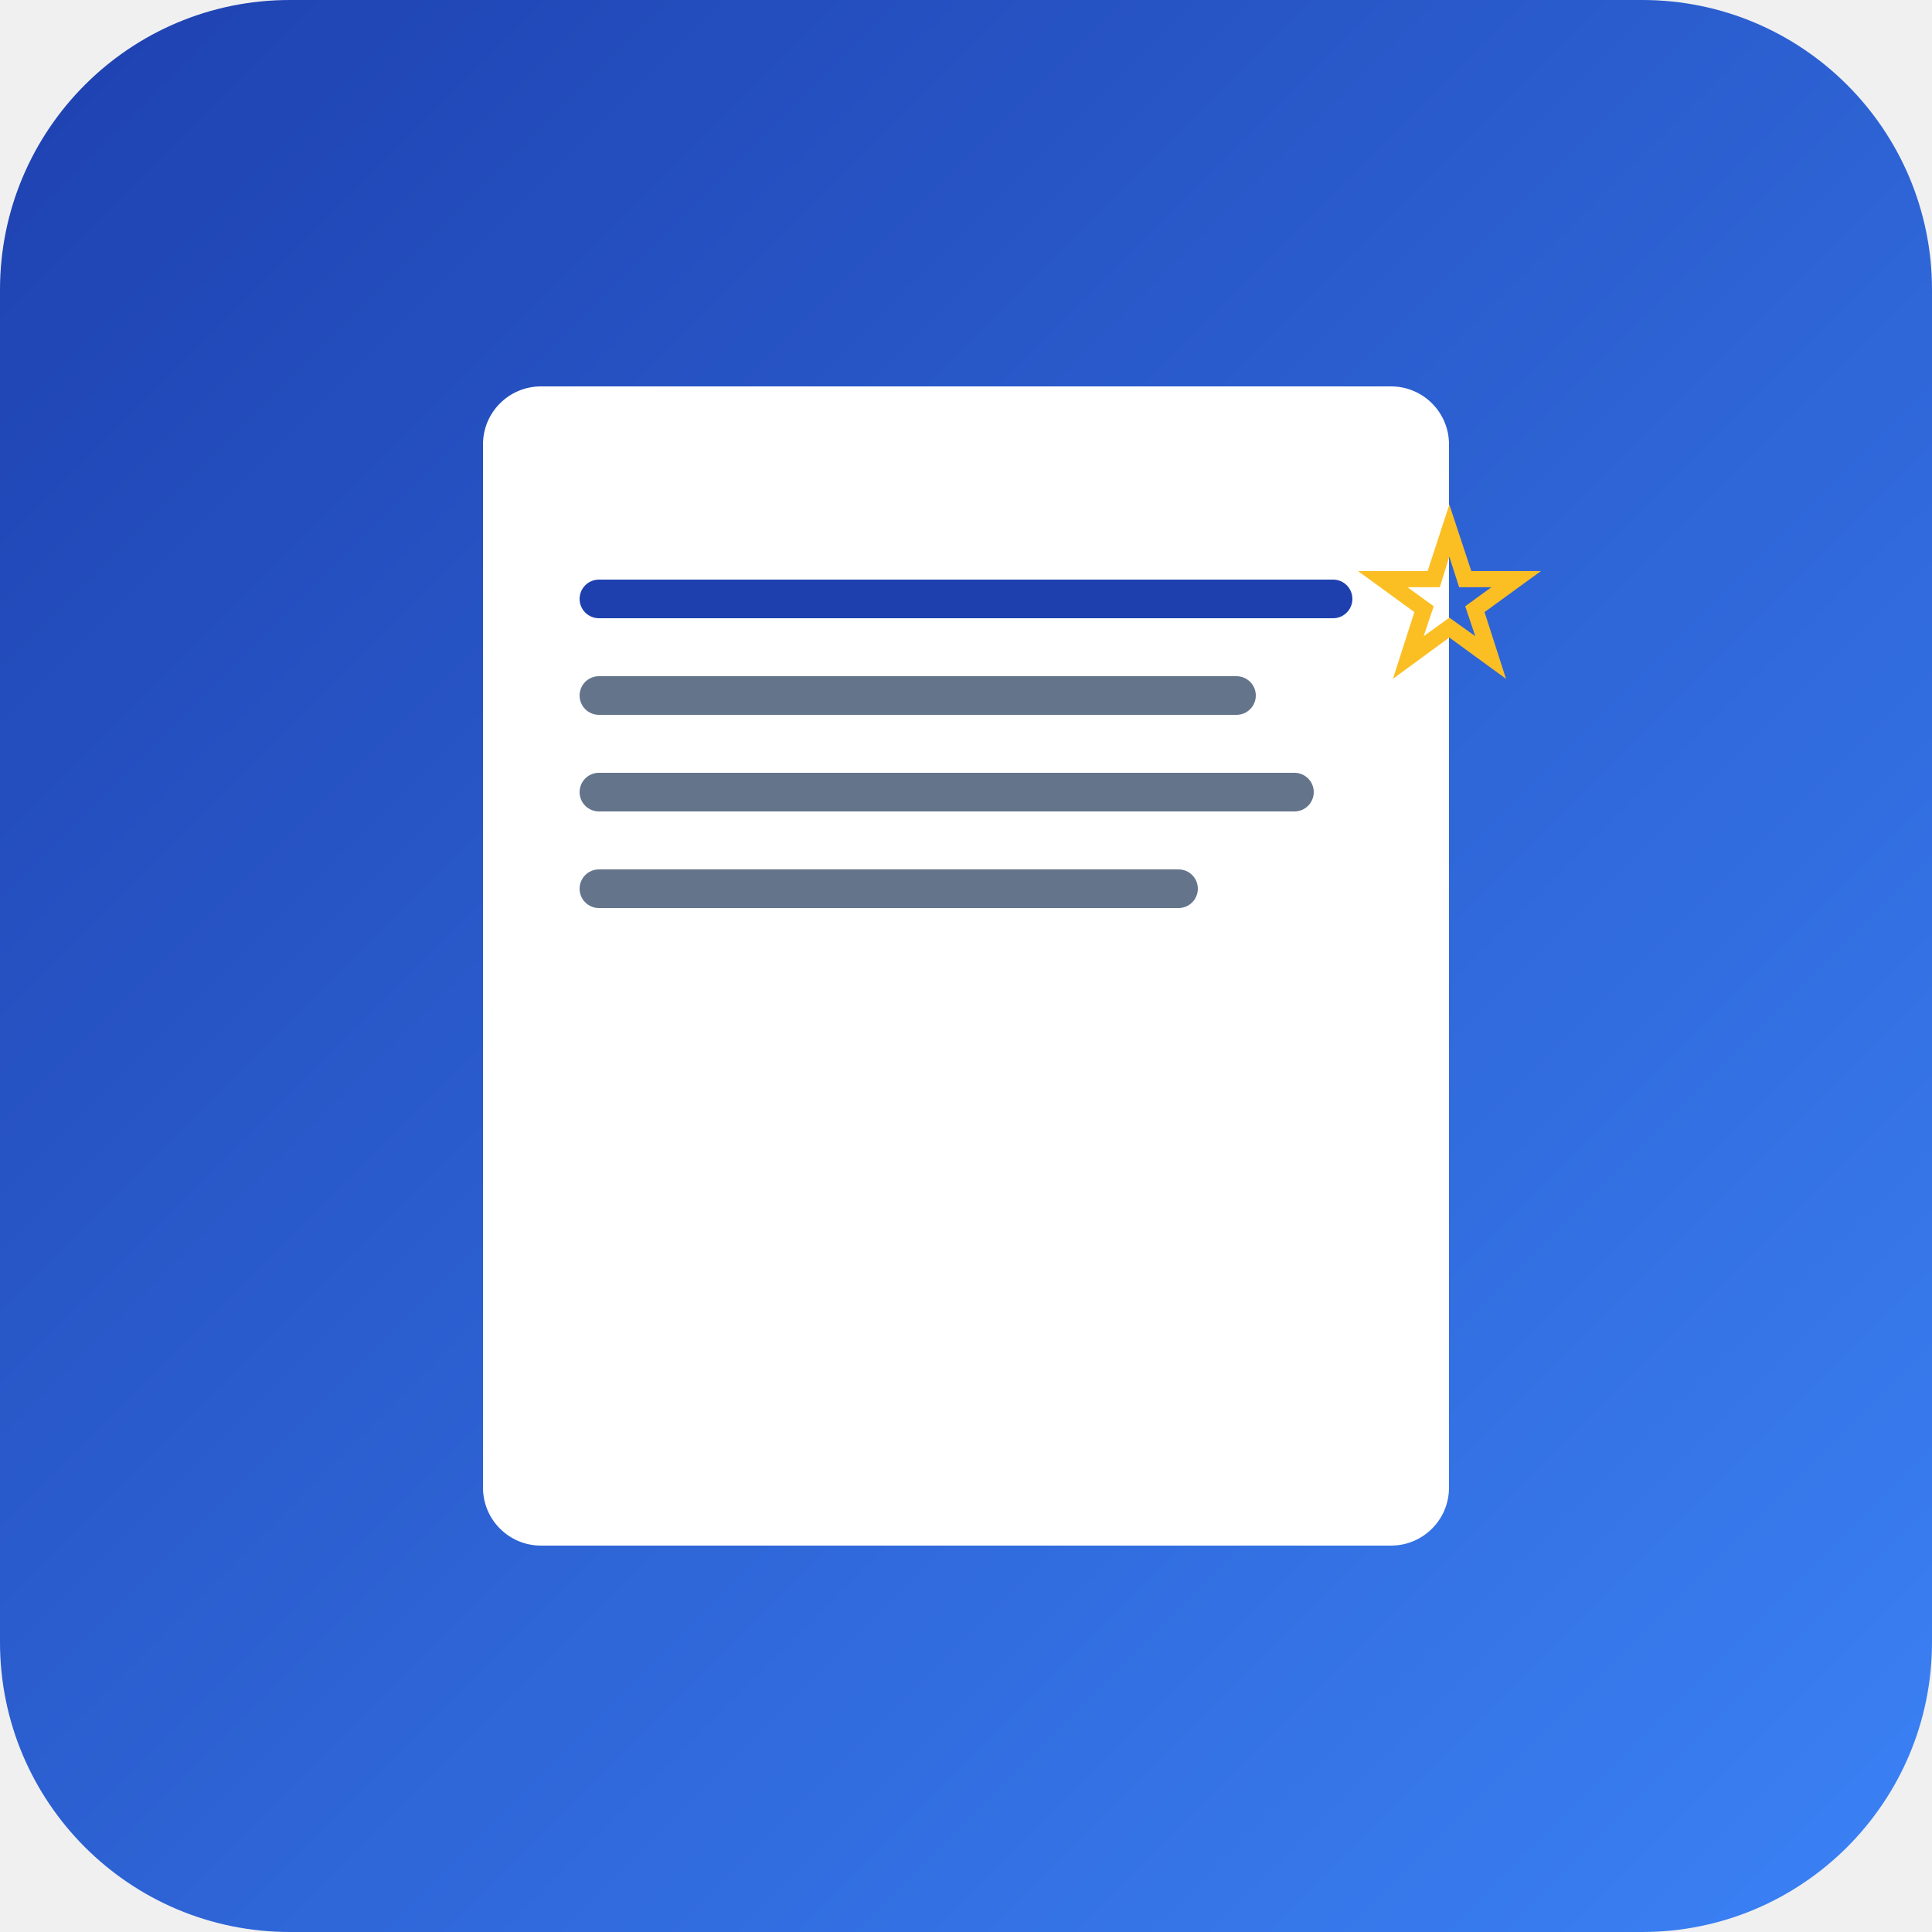
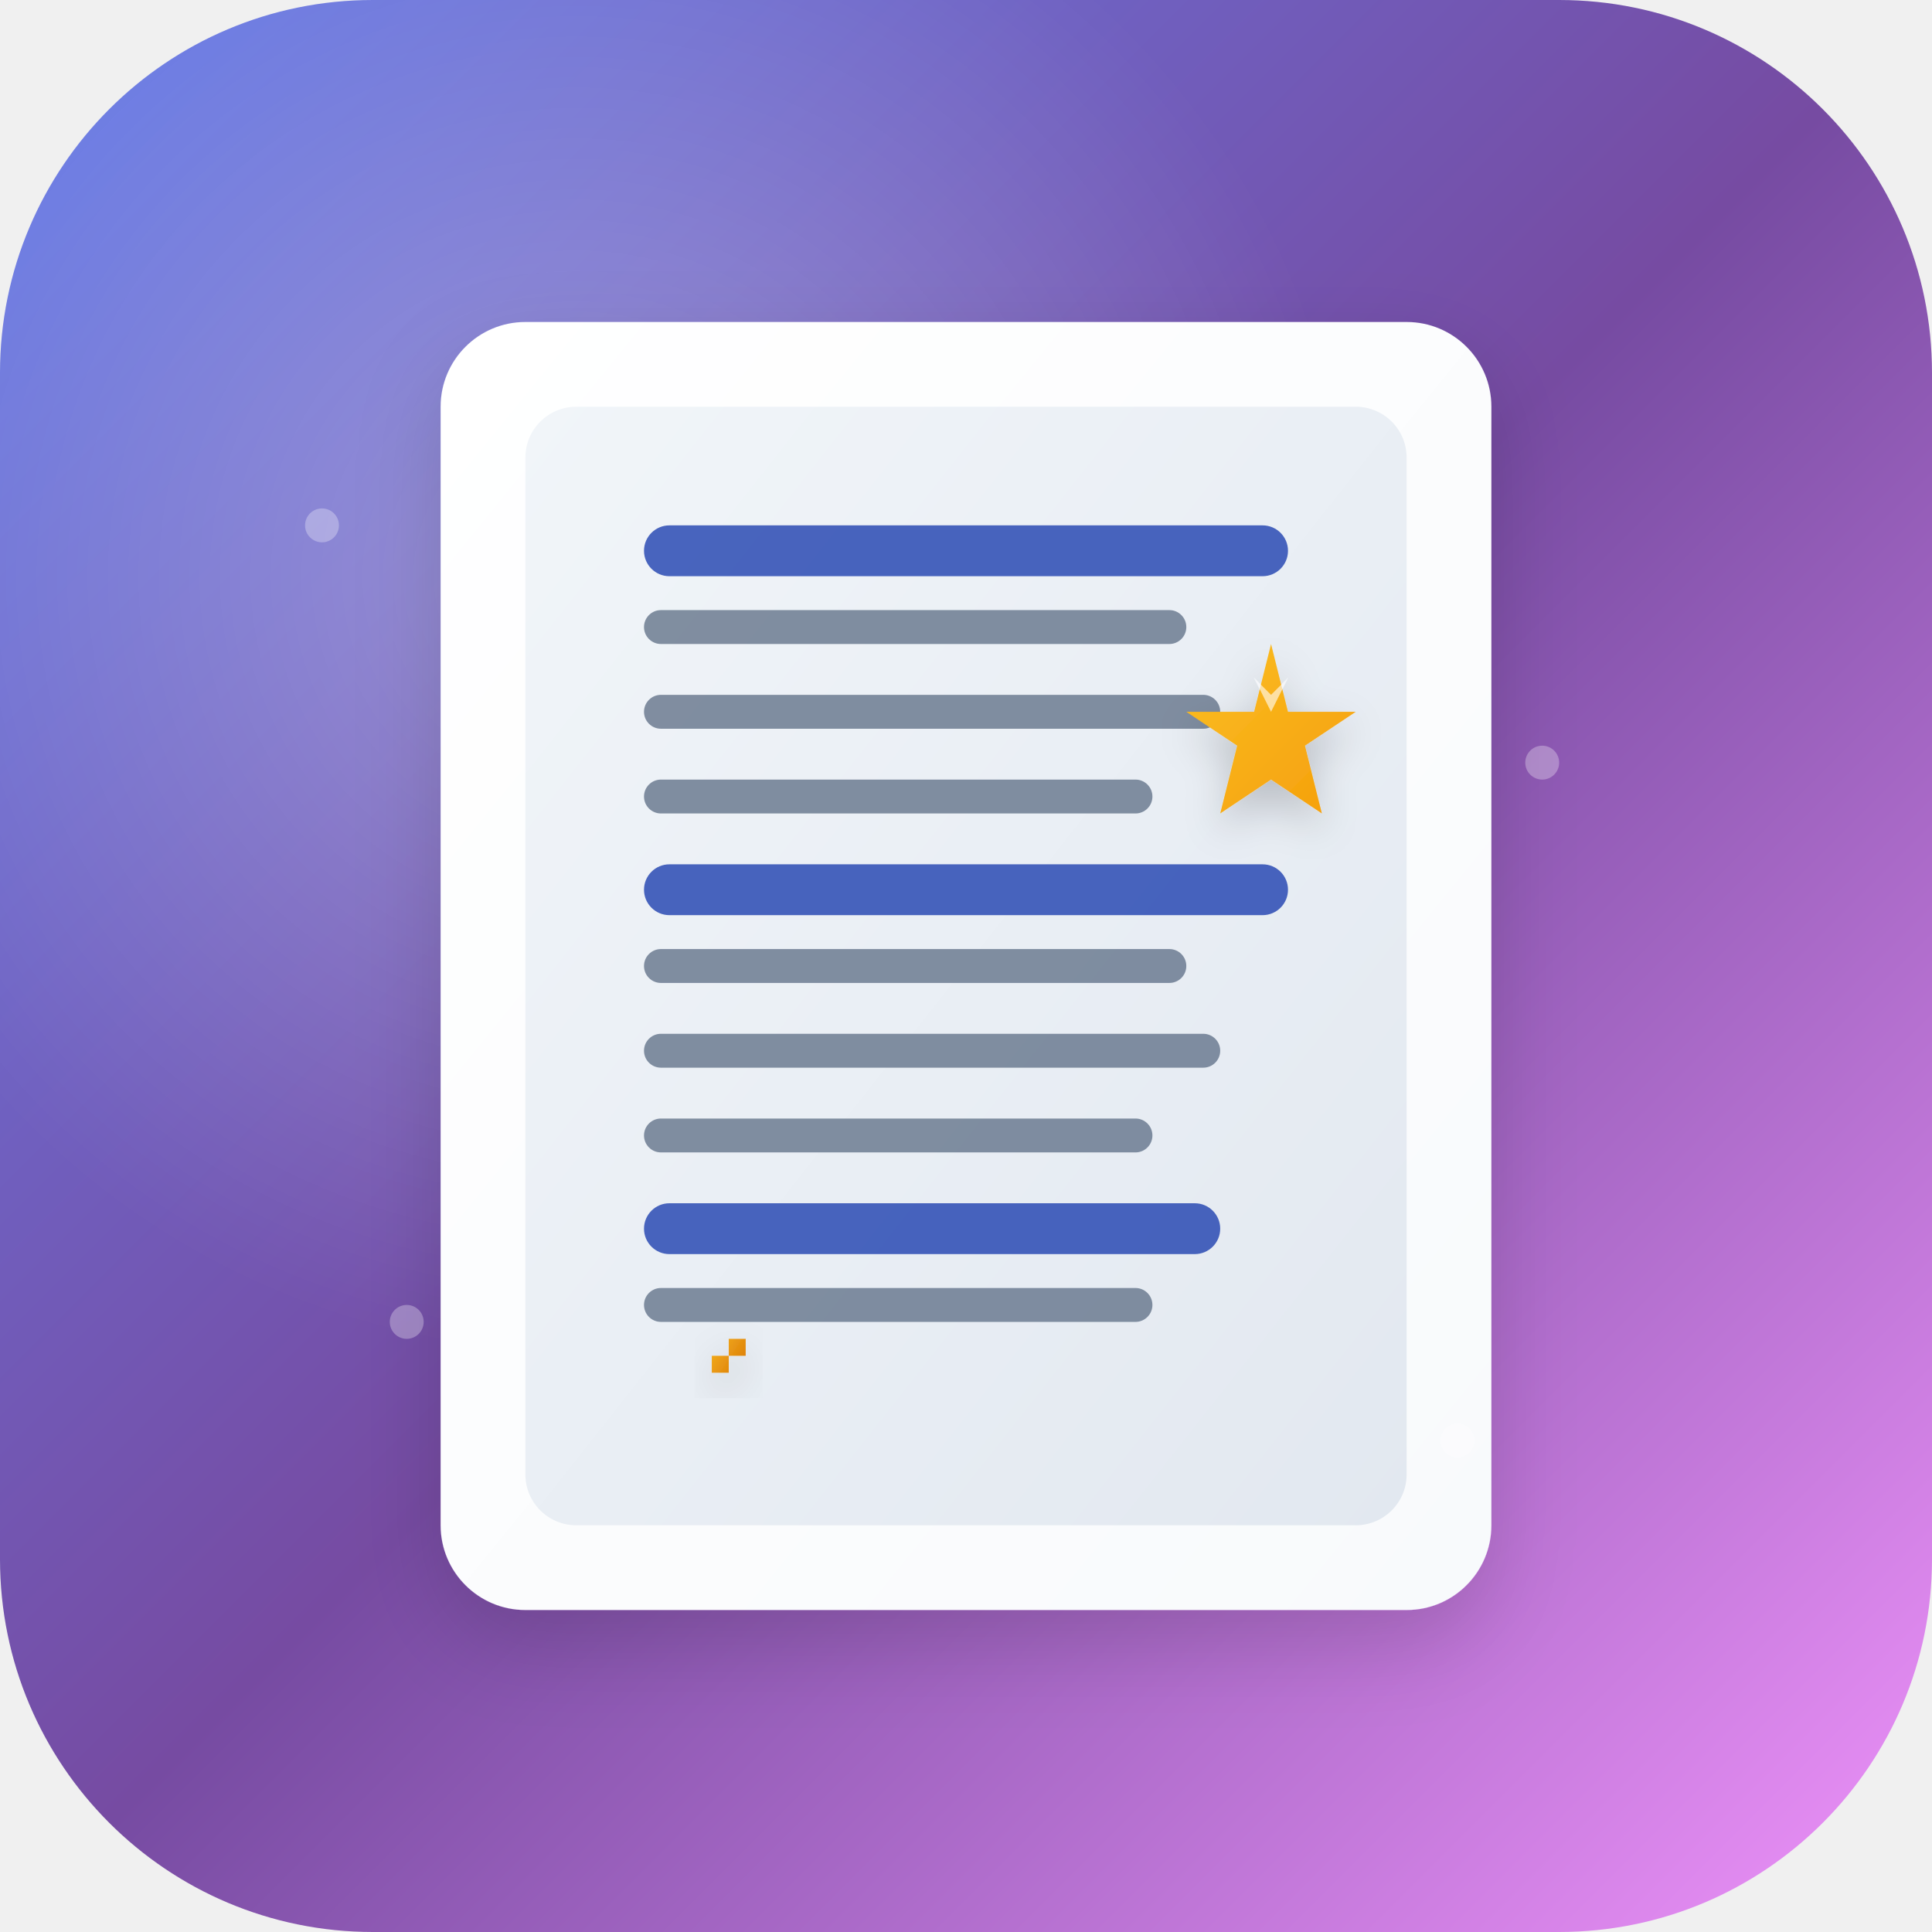
<svg xmlns="http://www.w3.org/2000/svg" width="114" height="114" viewBox="0 0 114 114">
  <defs>
-     <linearGradient id="bg" x1="0%" y1="0%" x2="100%" y2="100%">
-       <stop offset="0%" style="stop-color:#1e40af;stop-opacity:1" />
-       <stop offset="100%" style="stop-color:#3b82f6;stop-opacity:1" />
+     <linearGradient id="bgGradient" x1="0%" y1="0%" x2="100%" y2="100%">
+       <stop offset="0%" style="stop-color:#667eea;stop-opacity:1" />
+       <stop offset="50%" style="stop-color:#764ba2;stop-opacity:1" />
+       <stop offset="100%" style="stop-color:#f093fb;stop-opacity:1" />
    </linearGradient>
+     <linearGradient id="bookGradient" x1="0%" y1="0%" x2="100%" y2="100%">
+       <stop offset="0%" style="stop-color:#ffffff;stop-opacity:1" />
+       <stop offset="100%" style="stop-color:#f8fafc;stop-opacity:1" />
+     </linearGradient>
+     <linearGradient id="pageGradient" x1="0%" y1="0%" x2="100%" y2="100%">
+       <stop offset="0%" style="stop-color:#f1f5f9;stop-opacity:1" />
+       <stop offset="100%" style="stop-color:#e2e8f0;stop-opacity:1" />
+     </linearGradient>
+     <linearGradient id="starGradient" x1="0%" y1="0%" x2="100%" y2="100%">
+       <stop offset="0%" style="stop-color:#fbbf24;stop-opacity:1" />
+       <stop offset="100%" style="stop-color:#f59e0b;stop-opacity:1" />
+     </linearGradient>
+     <linearGradient id="trophyGradient" x1="0%" y1="0%" x2="100%" y2="100%">
+       <stop offset="0%" style="stop-color:#fbbf24;stop-opacity:1" />
+       <stop offset="100%" style="stop-color:#d97706;stop-opacity:1" />
+     </linearGradient>
+     <filter id="bookShadow" x="-50%" y="-50%" width="200%" height="200%">
+       <feGaussianBlur in="SourceGraphic" stdDeviation="2.5" />
+       <feOffset dx="0" dy="2" result="offset" />
+       <feFlood flood-color="#000000" flood-opacity="0.15" />
+       <feComposite in2="offset" operator="in" />
+       <feMerge>
+         <feMergeNode />
+         <feMergeNode in="SourceGraphic" />
+       </feMerge>
+     </filter>
+     <filter id="elementShadow" x="-50%" y="-50%" width="200%" height="200%">
+       <feGaussianBlur in="SourceGraphic" stdDeviation="1.2" />
+       <feOffset dx="0" dy="1" result="offset" />
+       <feFlood flood-color="#000000" flood-opacity="0.2" />
+       <feComposite in2="offset" operator="in" />
+       <feMerge>
+         <feMergeNode />
+         <feMergeNode in="SourceGraphic" />
+       </feMerge>
+     </filter>
+     <radialGradient id="highlight" cx="30%" cy="30%" r="40%">
+       <stop offset="0%" style="stop-color:#ffffff;stop-opacity:0.3" />
+       <stop offset="100%" style="stop-color:#ffffff;stop-opacity:0" />
+     </radialGradient>
  </defs>
-   <rect width="114" height="114" rx="17.1" fill="url(#bg)" />
-   <rect x="28.5" y="22.8" width="57" height="68.4" rx="3.42" fill="#ffffff" />
-   <rect x="34.2" y="34.2" width="45.6" height="2.28" rx="1.14" fill="#1e40af" />
-   <rect x="34.2" y="39.9" width="39.9" height="2.28" rx="1.14" fill="#64748b" />
-   <rect x="34.2" y="45.6" width="43.32" height="2.28" rx="1.14" fill="#64748b" />
-   <rect x="34.2" y="51.3" width="36.48" height="2.28" rx="1.14" fill="#64748b" />
-   <text x="79.8" y="39.9" font-size="17.1" fill="#fbbf24">⭐</text>
+   <rect width="114" height="114" rx="22" fill="url(#bgGradient)" />
+   <rect width="114" height="114" rx="22" fill="url(#highlight)" />
+   <g filter="url(#bookShadow)">
+     <rect x="26" y="19" width="62" height="76" rx="5" fill="url(#bookGradient)" />
+   </g>
+   <rect x="31" y="24" width="52" height="66" rx="3" fill="url(#pageGradient)" />
+   <g fill="#1e293b" opacity="0.8">
+     <rect x="38" y="31" width="38" height="3" rx="1.5" fill="#1e40af" />
+     <rect x="38" y="36" width="32" height="2" rx="1" fill="#64748b" />
+     <rect x="38" y="41" width="34" height="2" rx="1" fill="#64748b" />
+     <rect x="38" y="46" width="30" height="2" rx="1" fill="#64748b" />
+     <rect x="38" y="51" width="38" height="3" rx="1.5" fill="#1e40af" />
+     <rect x="38" y="56" width="32" height="2" rx="1" fill="#64748b" />
+     <rect x="38" y="61" width="34" height="2" rx="1" fill="#64748b" />
+     <rect x="38" y="66" width="30" height="2" rx="1" fill="#64748b" />
+     <rect x="38" y="71" width="34" height="3" rx="1.5" fill="#1e40af" />
+     <rect x="38" y="76" width="30" height="2" rx="1" fill="#64748b" />
+   </g>
+   <g transform="translate(69, 38)" filter="url(#elementShadow)">
+     <path d="M6 0L7 4L11 4L8 6L9 10L6 8L3 10L4 6L1 4L5 4Z" fill="url(#starGradient)" />
+     <path d="M5 2L6 4L7 2L6 3Z" fill="#ffffff" opacity="0.6" />
+   </g>
+   <g transform="translate(38, 78)" filter="url(#elementShadow)">
+     <path d="M5 0L5 1L6 1L6 2L5 2L5 3L4 3L4 2L5 2L5 1Z" fill="url(#trophyGradient)" />
+     <path d="M4 1L5 1L6 1L5 1Z" fill="#ffffff" opacity="0.6" />
+   </g>
+   <g opacity="0.3">
+     <circle cx="19" cy="31" r="1" fill="#ffffff" />
+     <circle cx="91" cy="45" r="1" fill="#ffffff" />
+     <circle cx="24" cy="78" r="1" fill="#ffffff" />
+     <circle cx="86" cy="85" r="1" fill="#ffffff" />
+   </g>
</svg>
